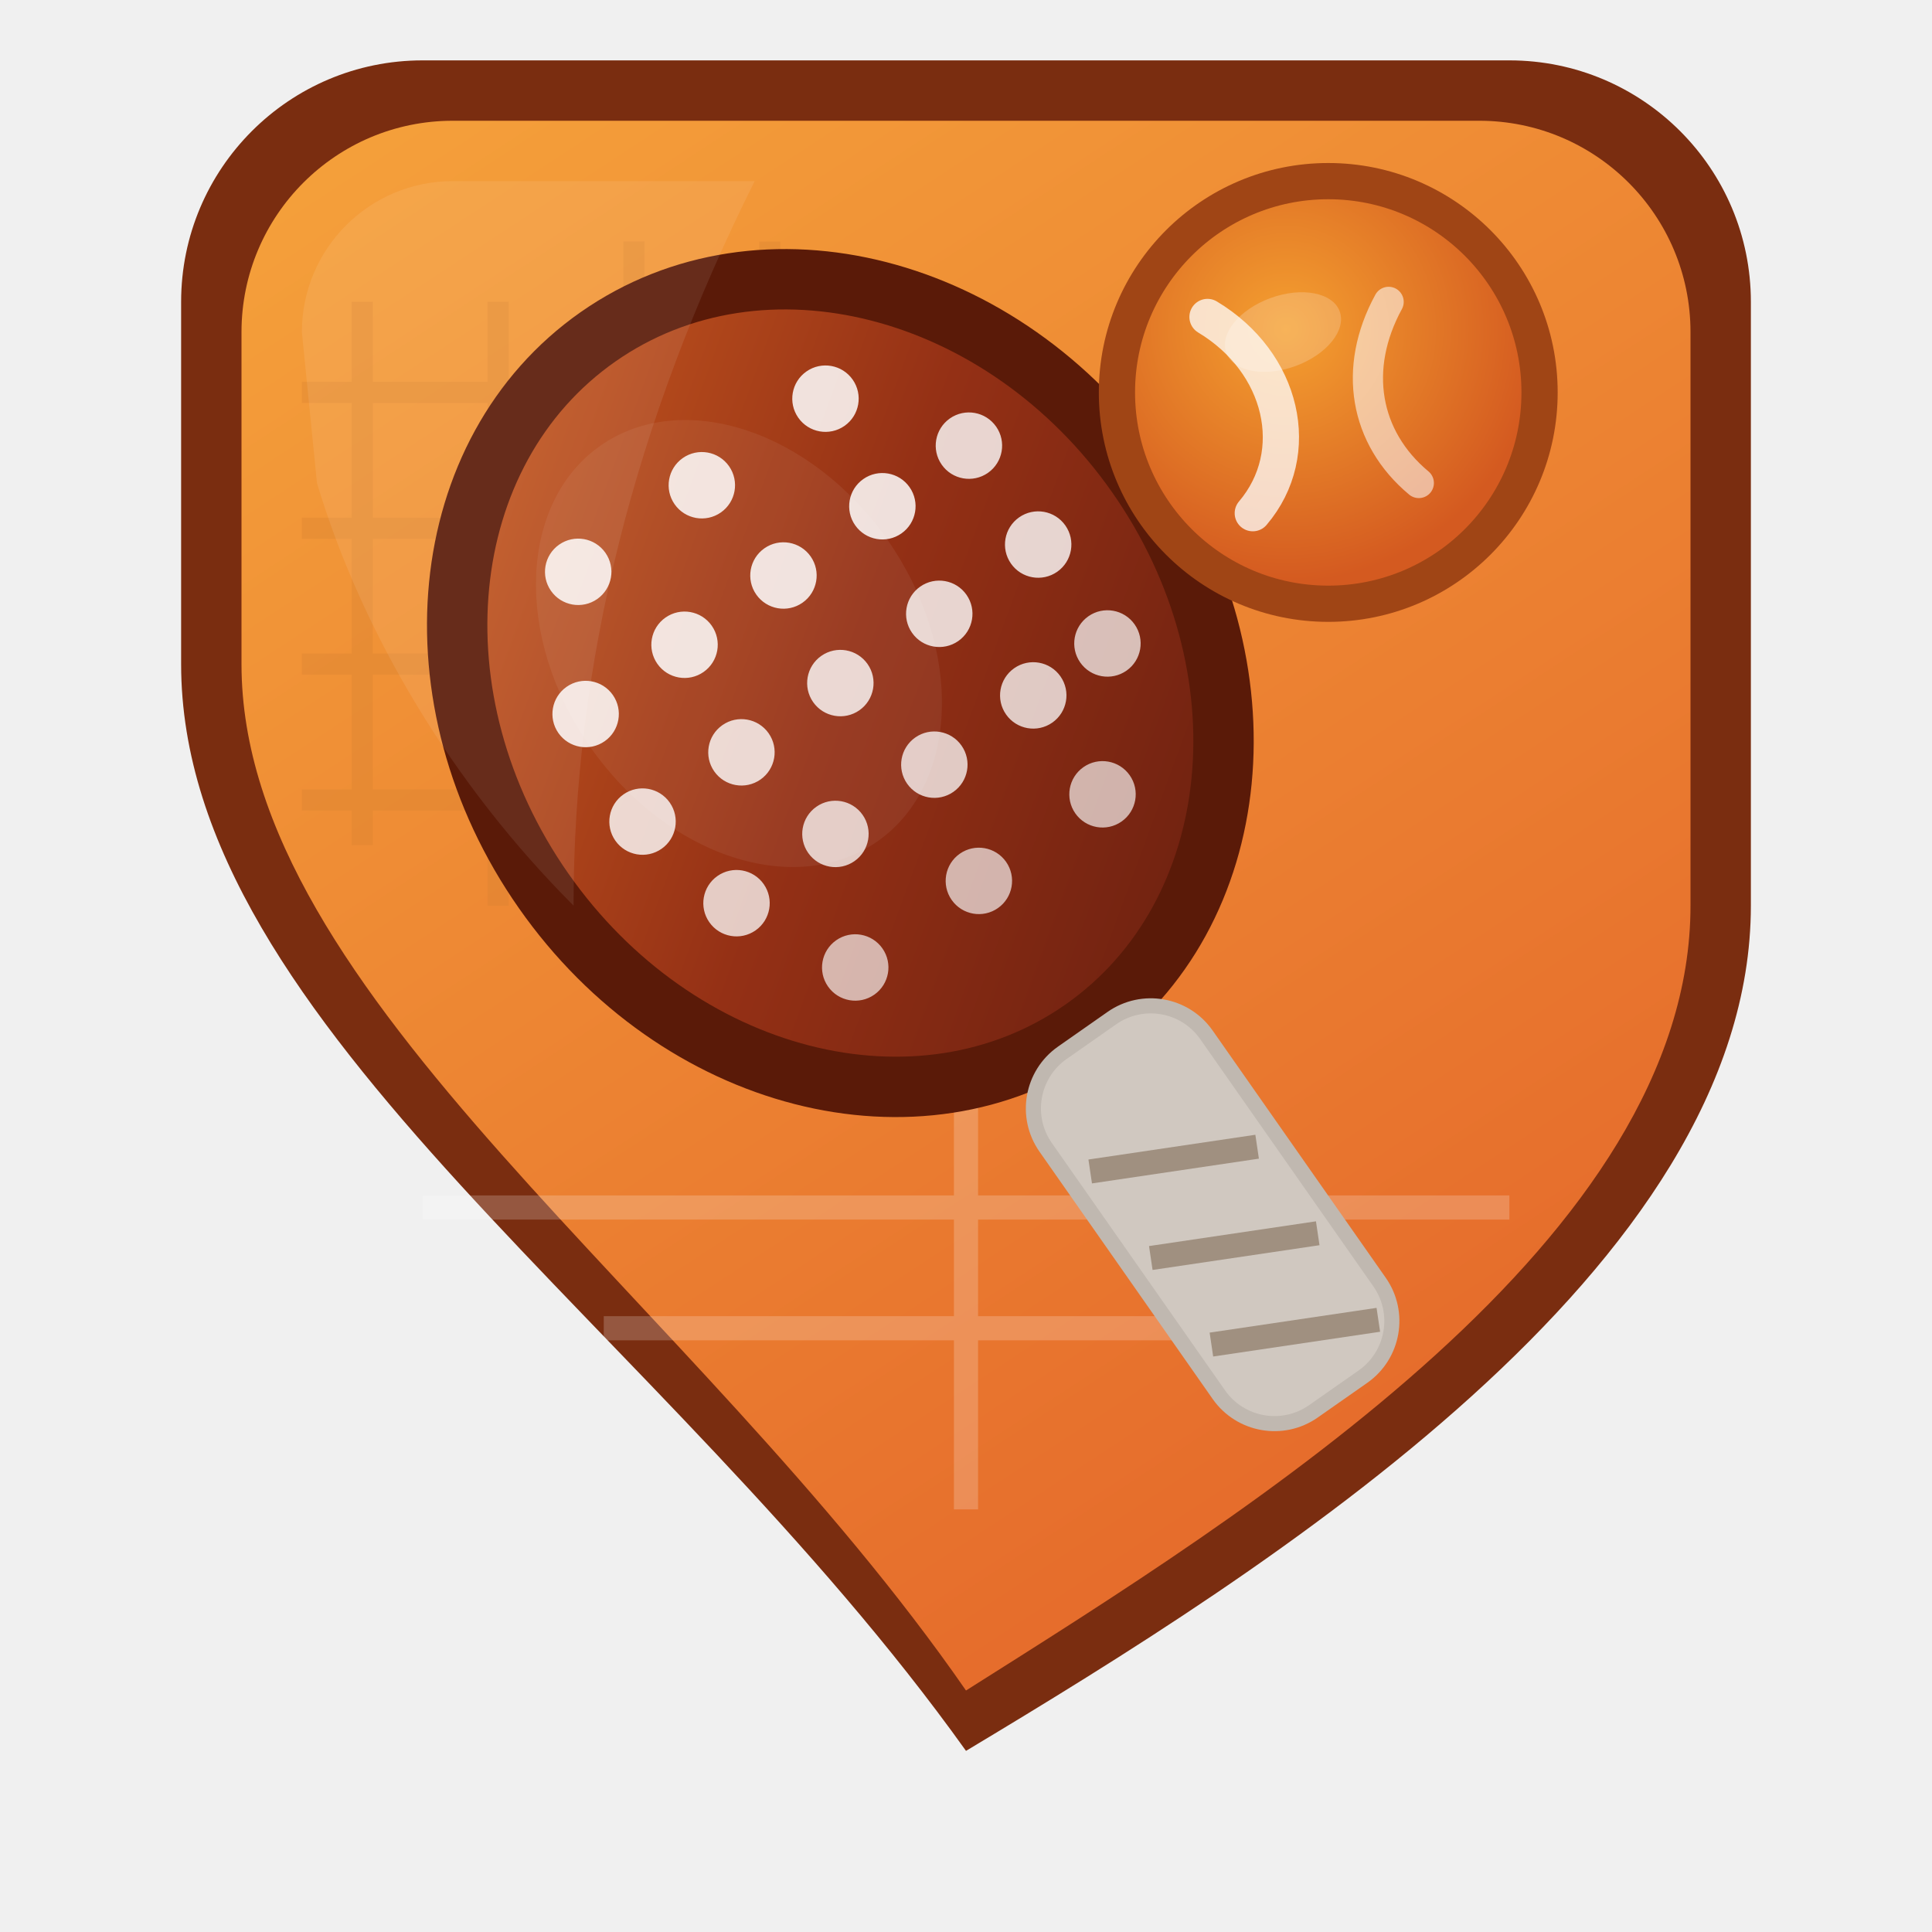
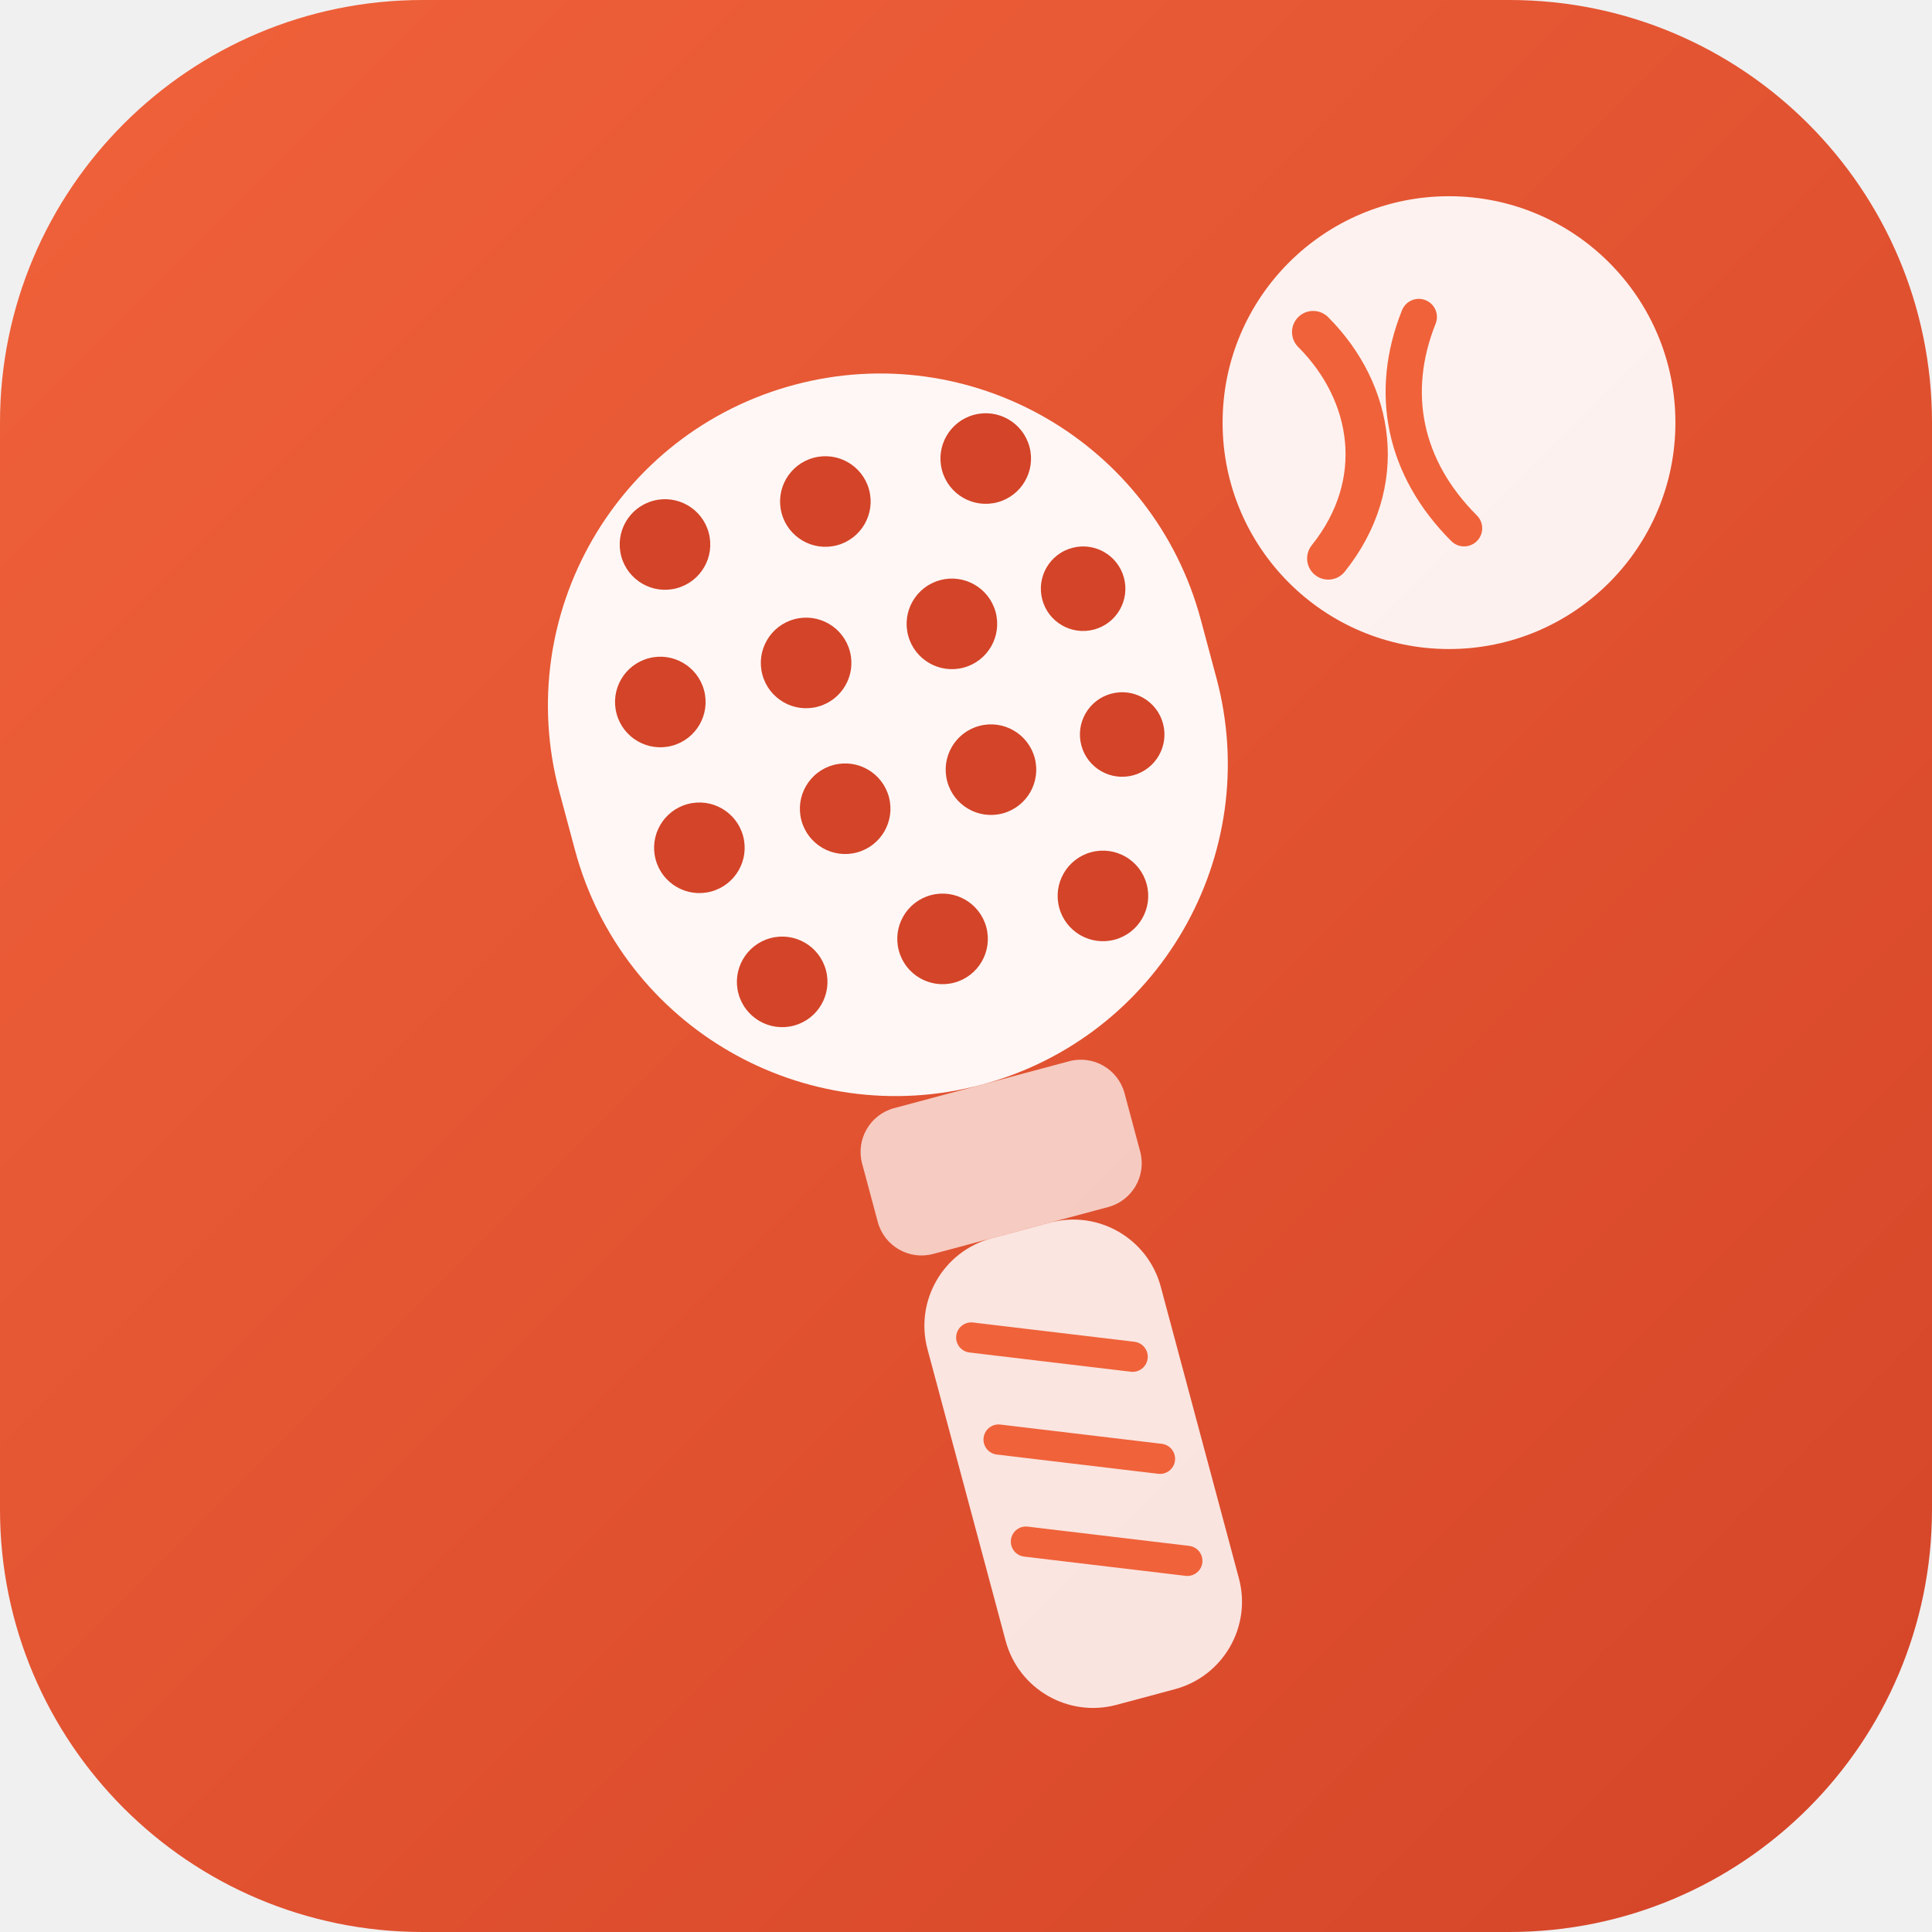
<svg xmlns="http://www.w3.org/2000/svg" viewBox="0 0 64 64">
  <defs>
-     <linearGradient id="shieldFill" x1="0" y1="0" x2="0.6" y2="1">
-       <stop offset="0%" stop-color="#F5A23B" />
-       <stop offset="100%" stop-color="#E56A2B" />
+     <linearGradient id="bg" x1="0" y1="0" x2="1" y2="1">
+       <stop offset="0%" stop-color="#F0623A" />
+       <stop offset="100%" stop-color="#D44428" />
    </linearGradient>
-     <linearGradient id="racketHead" x1="0.2" y1="0" x2="0.8" y2="1">
-       <stop offset="0%" stop-color="#C85A20" />
-       <stop offset="50%" stop-color="#943015" />
-       <stop offset="100%" stop-color="#6B2010" />
-     </linearGradient>
-     <radialGradient id="ballGrad" cx="0.4" cy="0.35" r="0.6">
-       <stop offset="0%" stop-color="#F5A030" />
-       <stop offset="100%" stop-color="#D45A20" />
-     </radialGradient>
  </defs>
-   <path d="M6 10a8 8 0 018-8h36a8 8 0 018 8v20c0 12-16 22-26 28C22 44 6 34 6 22V10z" fill="#7A2D10" />
-   <path d="M8 11a7 7 0 017-7h34a7 7 0 017 7v19c0 11-14.5 20-24 26C23 43 8 33 8 22V11z" fill="url(#shieldFill)" />
-   <g opacity="0.3" stroke="#D48030" stroke-width="0.7">
-     <line x1="12" y1="10" x2="12" y2="28" />
-     <line x1="16.5" y1="10" x2="16.5" y2="30" />
-     <line x1="21" y1="8" x2="21" y2="32" />
-     <line x1="25.5" y1="8" x2="25.5" y2="32" />
-     <line x1="10" y1="13" x2="28" y2="13" />
-     <line x1="10" y1="17.5" x2="28" y2="17.5" />
-     <line x1="10" y1="22" x2="27" y2="22" />
-     <line x1="10" y1="26.5" x2="25" y2="26.5" />
+   <rect width="64" height="64" rx="14" fill="url(#bg)" />
+   <g transform="translate(32,34) rotate(-15)">
+     <rect x="-11" y="-22" width="22" height="24" rx="11" fill="white" opacity="0.95" />
+     <circle cx="-5.5" cy="-18" r="1.5" fill="#D44428" />
+     <circle cx="0" cy="-18" r="1.5" fill="#D44428" />
+     <circle cx="5.5" cy="-18" r="1.5" fill="#D44428" />
+     <circle cx="-7" cy="-13" r="1.5" fill="#D44428" />
+     <circle cx="-2" cy="-13" r="1.5" fill="#D44428" />
+     <circle cx="3" cy="-13" r="1.5" fill="#D44428" />
+     <circle cx="7.5" cy="-13" r="1.4" fill="#D44428" />
+     <circle cx="-7" cy="-8" r="1.5" fill="#D44428" />
+     <circle cx="-2" cy="-8" r="1.5" fill="#D44428" />
+     <circle cx="3" cy="-8" r="1.5" fill="#D44428" />
+     <circle cx="7.5" cy="-8" r="1.4" fill="#D44428" />
+     <circle cx="-5.5" cy="-3" r="1.5" fill="#D44428" />
+     <circle cx="0" cy="-3" r="1.5" fill="#D44428" />
+     <circle cx="5.5" cy="-3" r="1.5" fill="#D44428" />
+     <rect x="-4.5" y="2" width="9" height="5" rx="1.5" fill="white" opacity="0.7" />
+     <rect x="-4" y="7" width="8" height="16" rx="3" fill="white" opacity="0.85" />
+     <line x1="-2.5" y1="10" x2="2.5" y2="12" stroke="#F0623A" stroke-width="1" stroke-linecap="round" />
+     <line x1="-2.5" y1="13.5" x2="2.5" y2="15.5" stroke="#F0623A" stroke-width="1" stroke-linecap="round" />
+     <line x1="-2.5" y1="17" x2="2.5" y2="19" stroke="#F0623A" stroke-width="1" stroke-linecap="round" />
  </g>
-   <g opacity="0.2" stroke="white" stroke-width="0.8">
-     <line x1="14" y1="40" x2="50" y2="40" />
-     <line x1="20" y1="44" x2="46" y2="44" />
-     <line x1="32" y1="36" x2="32" y2="50" />
-   </g>
-   <g transform="translate(33,30) rotate(-35)">
-     <ellipse cx="0" cy="-9" rx="12" ry="14" fill="url(#racketHead)" stroke="#5A1A08" stroke-width="2" />
-     <ellipse cx="-2" cy="-12" rx="6" ry="8" fill="white" opacity="0.06" />
-     <circle cx="-5" cy="-17" r="1.1" fill="white" opacity="0.85" />
-     <circle cx="0" cy="-17" r="1.1" fill="white" opacity="0.85" />
-     <circle cx="5" cy="-17" r="1.1" fill="white" opacity="0.85" />
-     <circle cx="-7.5" cy="-13" r="1.1" fill="white" opacity="0.85" />
-     <circle cx="-3.5" cy="-13" r="1.1" fill="white" opacity="0.85" />
-     <circle cx="0.5" cy="-13" r="1.1" fill="white" opacity="0.85" />
-     <circle cx="4.5" cy="-13" r="1.1" fill="white" opacity="0.85" />
-     <circle cx="8" cy="-13" r="1.1" fill="white" opacity="0.8" />
-     <circle cx="-8" cy="-9" r="1.1" fill="white" opacity="0.8" />
-     <circle cx="-4" cy="-9" r="1.1" fill="white" opacity="0.8" />
-     <circle cx="0" cy="-9" r="1.1" fill="white" opacity="0.8" />
-     <circle cx="4" cy="-9" r="1.1" fill="white" opacity="0.8" />
-     <circle cx="8" cy="-9" r="1.1" fill="white" opacity="0.8" />
-     <circle cx="-7" cy="-5" r="1.1" fill="white" opacity="0.75" />
-     <circle cx="-3" cy="-5" r="1.1" fill="white" opacity="0.75" />
-     <circle cx="1" cy="-5" r="1.1" fill="white" opacity="0.75" />
-     <circle cx="5" cy="-5" r="1.1" fill="white" opacity="0.75" />
-     <circle cx="8" cy="-5" r="1.1" fill="white" opacity="0.7" />
-     <circle cx="-5" cy="-1" r="1.1" fill="white" opacity="0.65" />
-     <circle cx="0" cy="-1" r="1.1" fill="white" opacity="0.65" />
-     <circle cx="5" cy="-1" r="1.1" fill="white" opacity="0.65" />
-     <rect x="-3.5" y="5" width="7" height="15" rx="2.5" fill="#C0B8B0" />
-     <rect x="-3" y="5.5" width="6" height="14" rx="2" fill="#D0C8C0" />
-     <line x1="-2.5" y1="9" x2="2.5" y2="11.5" stroke="#A09080" stroke-width="0.8" />
-     <line x1="-2.5" y1="12.5" x2="2.5" y2="15" stroke="#A09080" stroke-width="0.8" />
-     <line x1="-2.5" y1="16" x2="2.5" y2="18.5" stroke="#A09080" stroke-width="0.8" />
-   </g>
-   <circle cx="44" cy="13" r="7" fill="url(#ballGrad)" stroke="#A04515" stroke-width="1.2" />
-   <path d="M40 10.5c2.5 1.5 3.2 4.5 1.5 6.5" stroke="white" stroke-width="1.2" fill="none" stroke-linecap="round" opacity="0.75" />
-   <path d="M46 10c-1.2 2.2-0.8 4.5 1 6" stroke="white" stroke-width="1" fill="none" stroke-linecap="round" opacity="0.55" />
-   <ellipse cx="42.5" cy="11" rx="2" ry="1.2" fill="white" opacity="0.2" transform="rotate(-20 42.5 11)" />
-   <path d="M10 11a5 5 0 015-5h10c-4 8-6 16-6 24-4-4-7-9-8.5-14L10 11z" fill="white" opacity="0.08" />
+   <circle cx="48" cy="14" r="7.5" fill="white" opacity="0.92" />
+   <path d="M43.5 11c2 2 2.5 5 0.5 7.5" stroke="#F0623A" stroke-width="1.4" fill="none" stroke-linecap="round" />
+   <path d="M47 10.5c-1 2.5 -0.5 5 1.5 7" stroke="#F0623A" stroke-width="1.2" fill="none" stroke-linecap="round" />
</svg>
